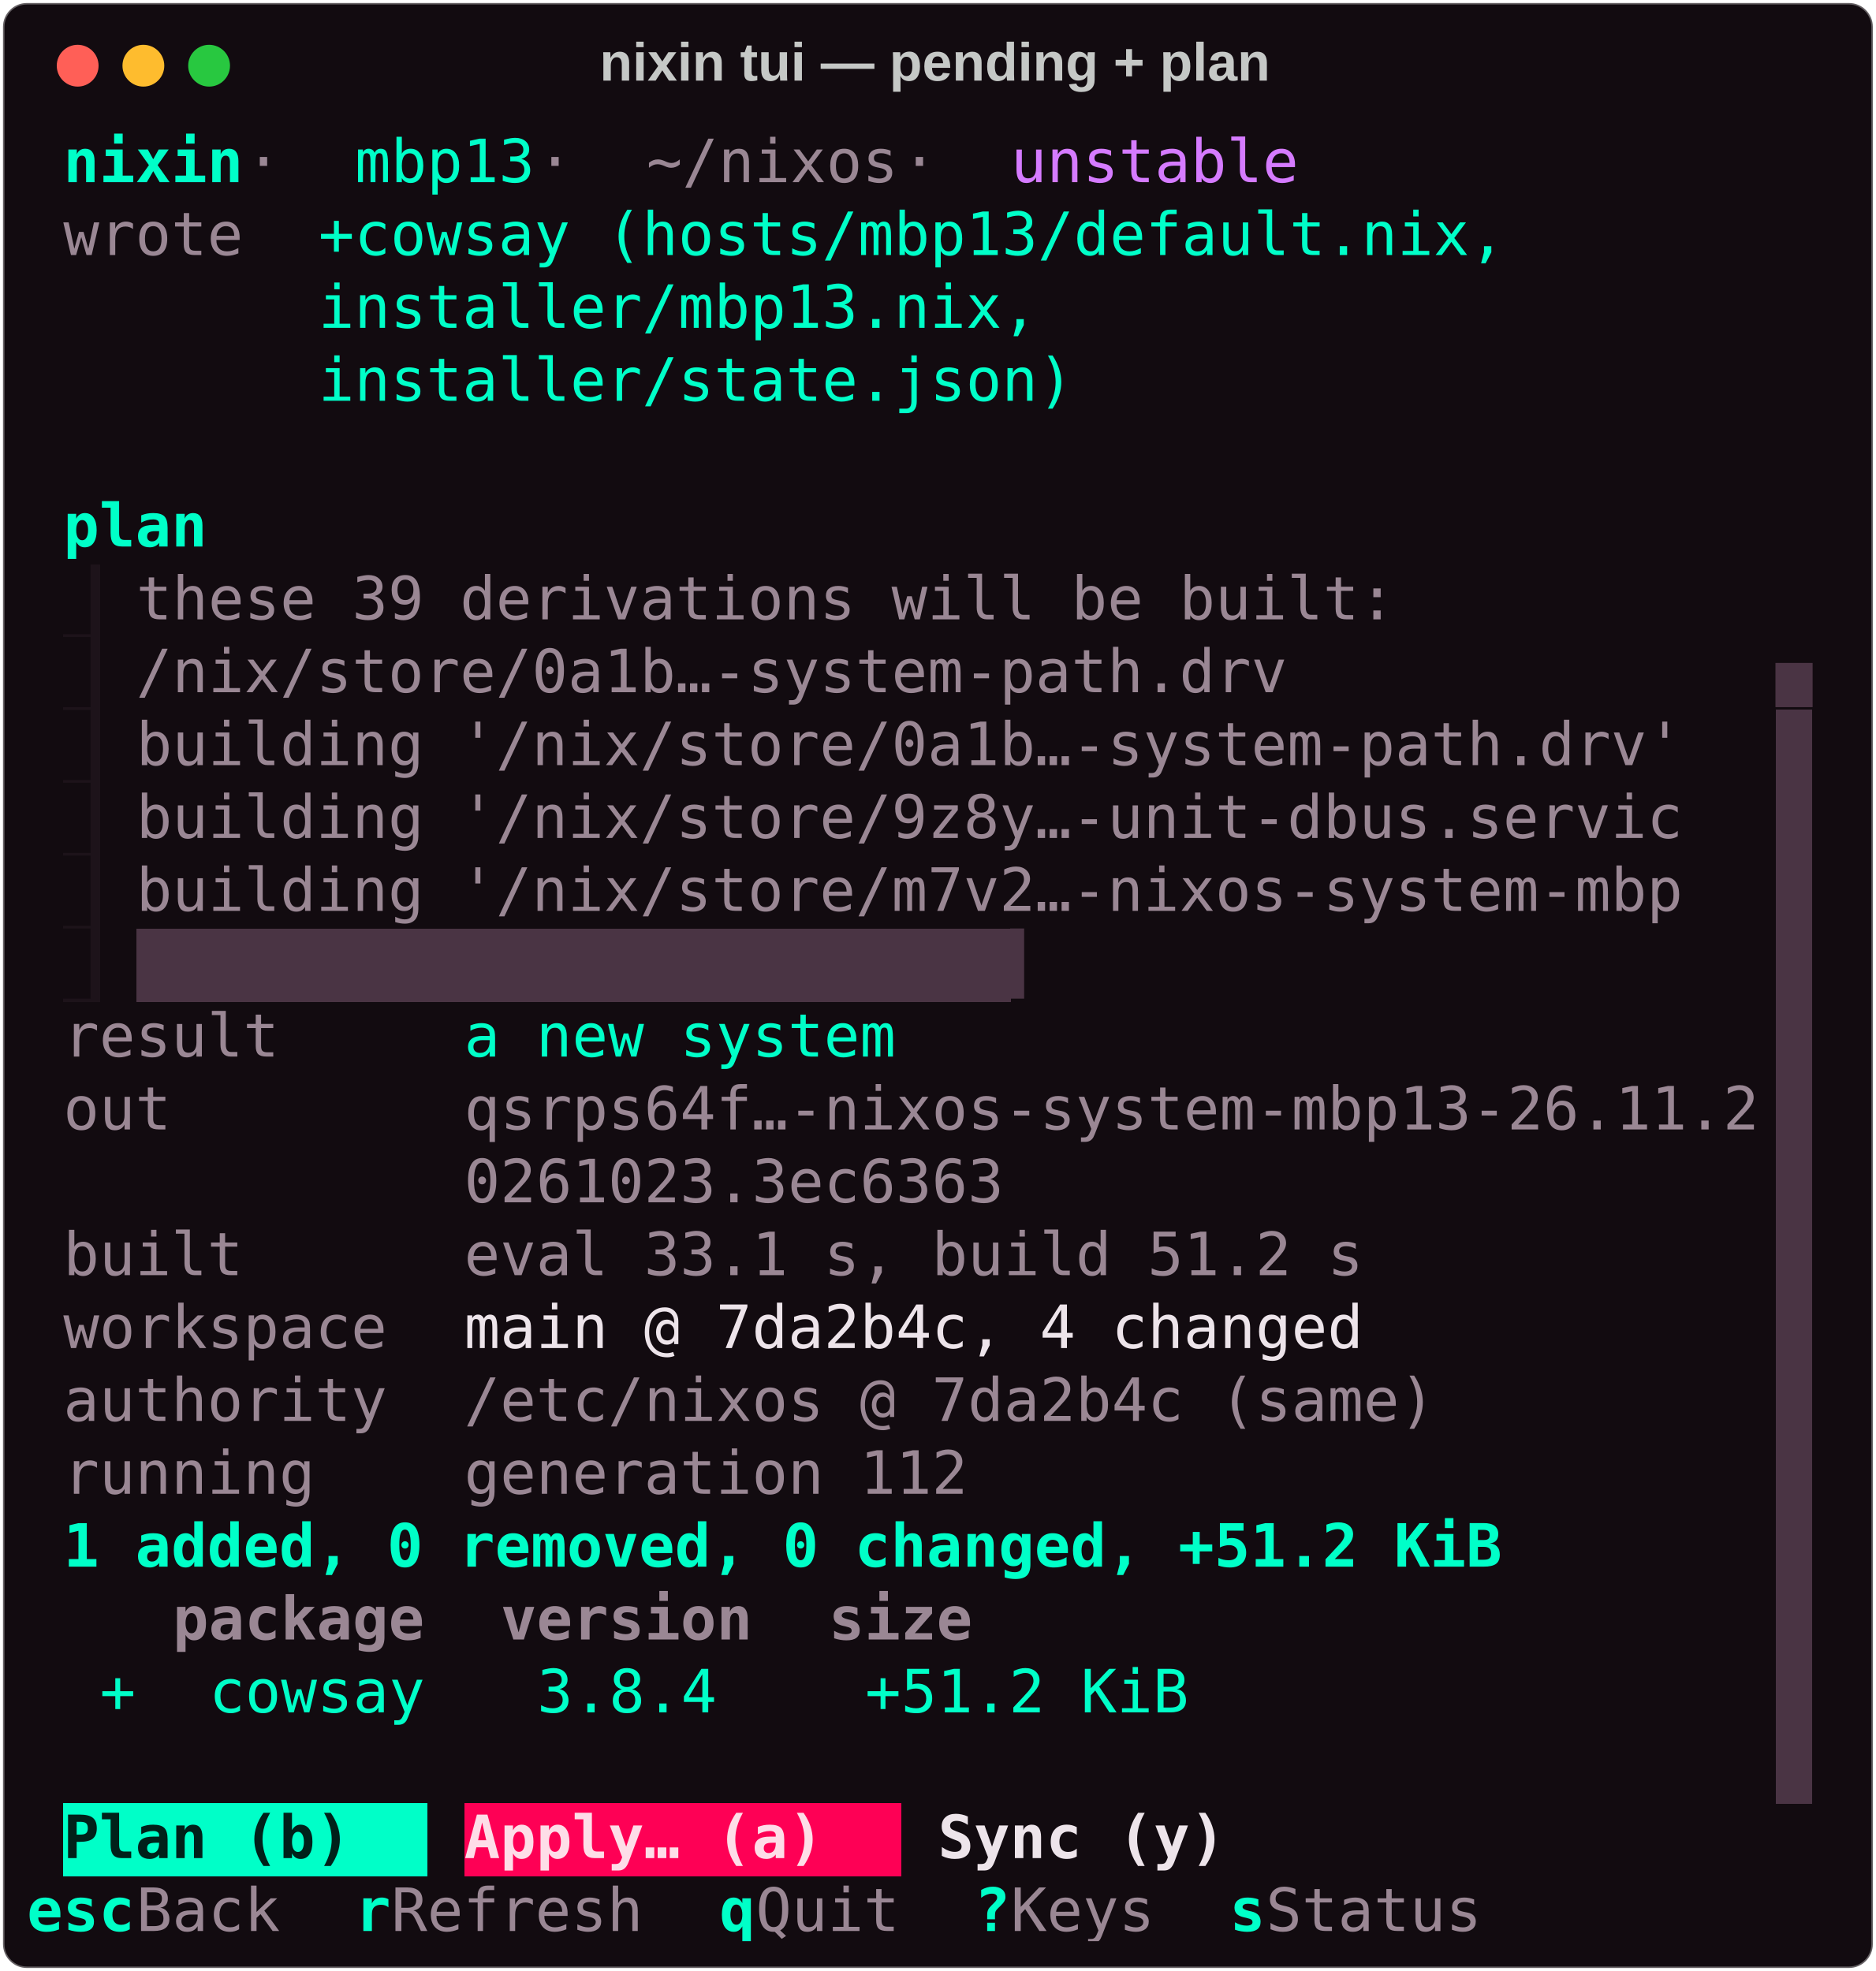
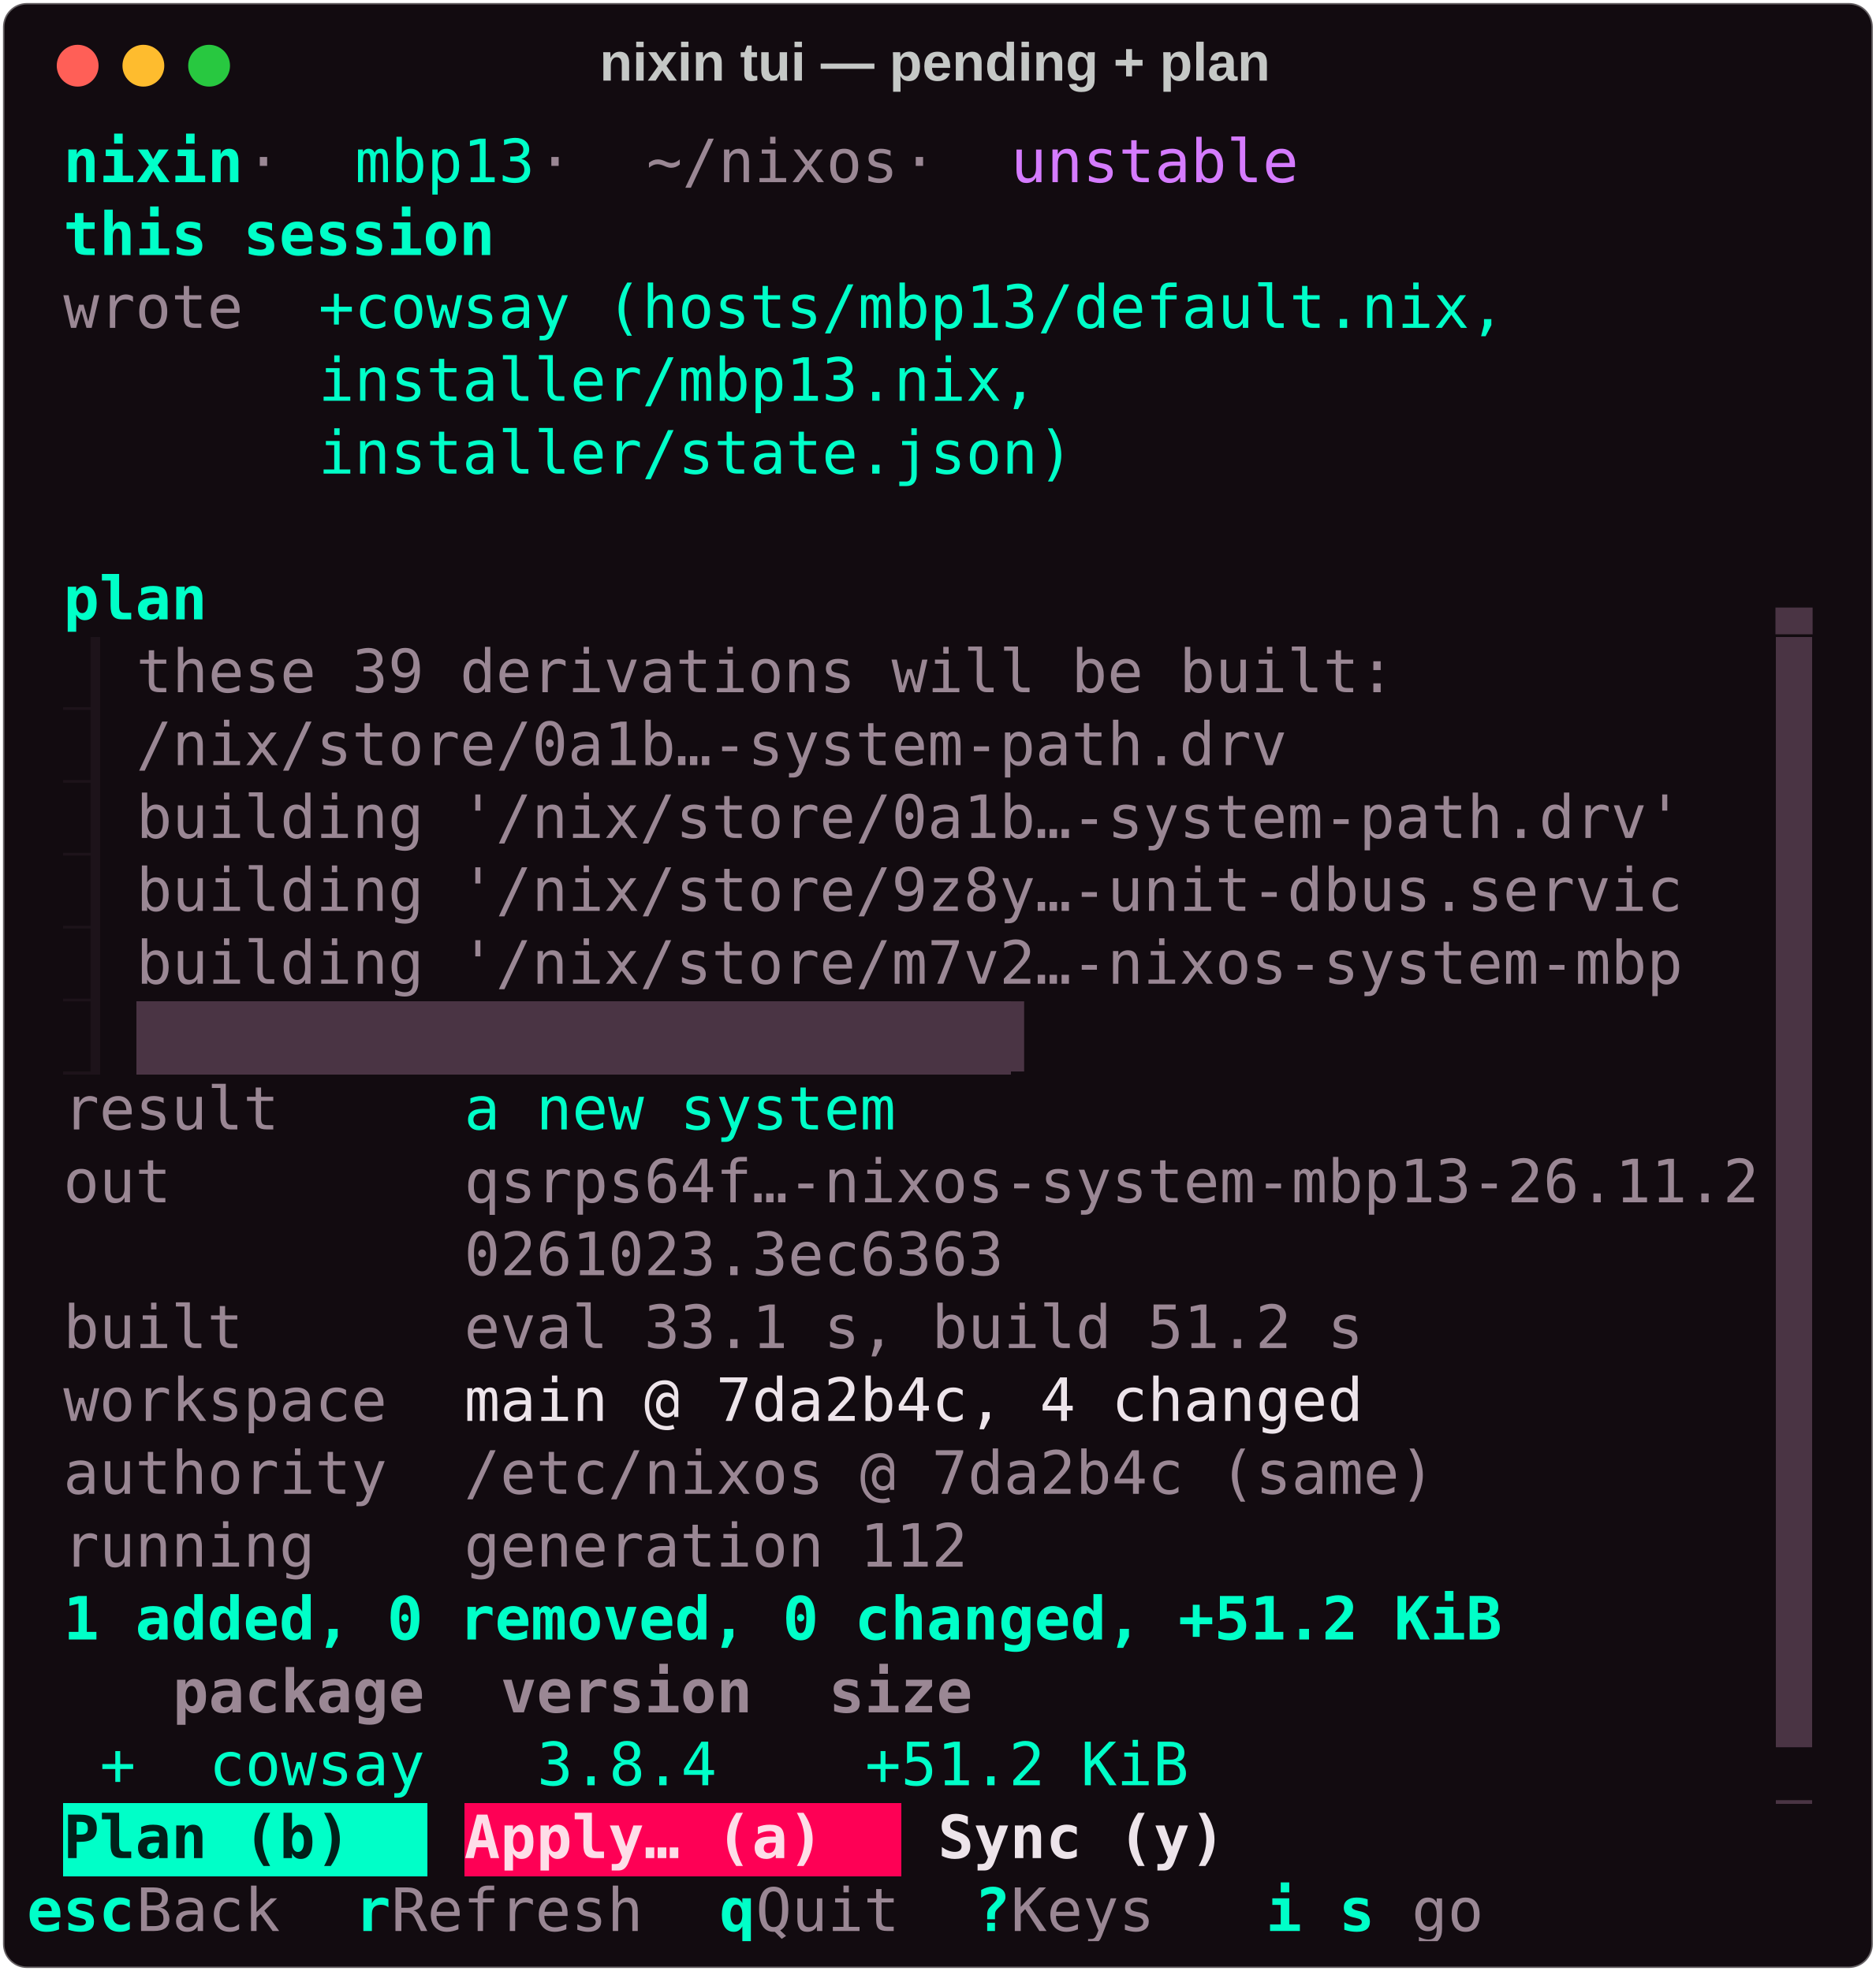
<svg xmlns="http://www.w3.org/2000/svg" class="rich-terminal" viewBox="0 0 628 660.0">
  <style>

    @font-face {
        font-family: "Fira Code";
        src: local("FiraCode-Regular"),
                url("https://cdnjs.cloudflare.com/ajax/libs/firacode/6.2.0/woff2/FiraCode-Regular.woff2") format("woff2"),
                url("https://cdnjs.cloudflare.com/ajax/libs/firacode/6.2.0/woff/FiraCode-Regular.woff") format("woff");
        font-style: normal;
        font-weight: 400;
    }
    @font-face {
        font-family: "Fira Code";
        src: local("FiraCode-Bold"),
                url("https://cdnjs.cloudflare.com/ajax/libs/firacode/6.2.0/woff2/FiraCode-Bold.woff2") format("woff2"),
                url("https://cdnjs.cloudflare.com/ajax/libs/firacode/6.2.0/woff/FiraCode-Bold.woff") format("woff");
        font-style: bold;
        font-weight: 700;
    }

-     .terminal-3875089886-matrix {
+     .terminal-3517051385-matrix {
        font-family: Fira Code, monospace;
        font-size: 20px;
        line-height: 24.4px;
        font-variant-east-asian: full-width;
    }

-     .terminal-3875089886-title {
+     .terminal-3517051385-title {
        font-size: 18px;
        font-weight: bold;
        font-family: arial;
    }

-     .terminal-3875089886-r1 { fill: #c5c8c6 }
- .terminal-3875089886-r2 { fill: #00ffc8;font-weight: bold }
- .terminal-3875089886-r3 { fill: #9a8794 }
- .terminal-3875089886-r4 { fill: #00ffc8 }
- .terminal-3875089886-r5 { fill: #d57bff }
- .terminal-3875089886-r6 { fill: #ede4ea }
- .terminal-3875089886-r7 { fill: #120b10 }
- .terminal-3875089886-r8 { fill: #4a3444 }
- .terminal-3875089886-r9 { fill: #9a8794;font-weight: bold }
- .terminal-3875089886-r10 { fill: #00211a;font-weight: bold }
- .terminal-3875089886-r11 { fill: #fedde8;font-weight: bold }
- .terminal-3875089886-r12 { fill: #ede4ea;font-weight: bold }
+     .terminal-3517051385-r1 { fill: #c5c8c6 }
+ .terminal-3517051385-r2 { fill: #00ffc8;font-weight: bold }
+ .terminal-3517051385-r3 { fill: #9a8794 }
+ .terminal-3517051385-r4 { fill: #00ffc8 }
+ .terminal-3517051385-r5 { fill: #d57bff }
+ .terminal-3517051385-r6 { fill: #ede4ea }
+ .terminal-3517051385-r7 { fill: #4a3444 }
+ .terminal-3517051385-r8 { fill: #120b10 }
+ .terminal-3517051385-r9 { fill: #9a8794;font-weight: bold }
+ .terminal-3517051385-r10 { fill: #00211a;font-weight: bold }
+ .terminal-3517051385-r11 { fill: #fedde8;font-weight: bold }
+ .terminal-3517051385-r12 { fill: #ede4ea;font-weight: bold }
    </style>
  <defs>
-     <clipPath id="terminal-3875089886-clip-terminal">
+     <clipPath id="terminal-3517051385-clip-terminal">
      <rect x="0" y="0" width="609.0" height="609.0" />
    </clipPath>
-     <clipPath id="terminal-3875089886-line-0">
+     <clipPath id="terminal-3517051385-line-0">
      <rect x="0" y="1.5" width="610" height="24.65" />
    </clipPath>
-     <clipPath id="terminal-3875089886-line-1">
+     <clipPath id="terminal-3517051385-line-1">
      <rect x="0" y="25.9" width="610" height="24.65" />
    </clipPath>
-     <clipPath id="terminal-3875089886-line-2">
+     <clipPath id="terminal-3517051385-line-2">
      <rect x="0" y="50.3" width="610" height="24.65" />
    </clipPath>
-     <clipPath id="terminal-3875089886-line-3">
+     <clipPath id="terminal-3517051385-line-3">
      <rect x="0" y="74.7" width="610" height="24.65" />
    </clipPath>
-     <clipPath id="terminal-3875089886-line-4">
+     <clipPath id="terminal-3517051385-line-4">
      <rect x="0" y="99.1" width="610" height="24.65" />
    </clipPath>
-     <clipPath id="terminal-3875089886-line-5">
+     <clipPath id="terminal-3517051385-line-5">
      <rect x="0" y="123.5" width="610" height="24.65" />
    </clipPath>
-     <clipPath id="terminal-3875089886-line-6">
+     <clipPath id="terminal-3517051385-line-6">
      <rect x="0" y="147.9" width="610" height="24.65" />
    </clipPath>
-     <clipPath id="terminal-3875089886-line-7">
+     <clipPath id="terminal-3517051385-line-7">
      <rect x="0" y="172.3" width="610" height="24.65" />
    </clipPath>
-     <clipPath id="terminal-3875089886-line-8">
+     <clipPath id="terminal-3517051385-line-8">
      <rect x="0" y="196.7" width="610" height="24.65" />
    </clipPath>
-     <clipPath id="terminal-3875089886-line-9">
+     <clipPath id="terminal-3517051385-line-9">
      <rect x="0" y="221.1" width="610" height="24.65" />
    </clipPath>
-     <clipPath id="terminal-3875089886-line-10">
+     <clipPath id="terminal-3517051385-line-10">
      <rect x="0" y="245.5" width="610" height="24.65" />
    </clipPath>
-     <clipPath id="terminal-3875089886-line-11">
+     <clipPath id="terminal-3517051385-line-11">
      <rect x="0" y="269.9" width="610" height="24.65" />
    </clipPath>
-     <clipPath id="terminal-3875089886-line-12">
+     <clipPath id="terminal-3517051385-line-12">
      <rect x="0" y="294.3" width="610" height="24.65" />
    </clipPath>
-     <clipPath id="terminal-3875089886-line-13">
+     <clipPath id="terminal-3517051385-line-13">
      <rect x="0" y="318.7" width="610" height="24.65" />
    </clipPath>
-     <clipPath id="terminal-3875089886-line-14">
+     <clipPath id="terminal-3517051385-line-14">
      <rect x="0" y="343.1" width="610" height="24.65" />
    </clipPath>
-     <clipPath id="terminal-3875089886-line-15">
+     <clipPath id="terminal-3517051385-line-15">
      <rect x="0" y="367.5" width="610" height="24.65" />
    </clipPath>
-     <clipPath id="terminal-3875089886-line-16">
+     <clipPath id="terminal-3517051385-line-16">
      <rect x="0" y="391.9" width="610" height="24.65" />
    </clipPath>
-     <clipPath id="terminal-3875089886-line-17">
+     <clipPath id="terminal-3517051385-line-17">
      <rect x="0" y="416.3" width="610" height="24.65" />
    </clipPath>
-     <clipPath id="terminal-3875089886-line-18">
+     <clipPath id="terminal-3517051385-line-18">
      <rect x="0" y="440.7" width="610" height="24.65" />
    </clipPath>
-     <clipPath id="terminal-3875089886-line-19">
+     <clipPath id="terminal-3517051385-line-19">
      <rect x="0" y="465.1" width="610" height="24.65" />
    </clipPath>
-     <clipPath id="terminal-3875089886-line-20">
+     <clipPath id="terminal-3517051385-line-20">
      <rect x="0" y="489.5" width="610" height="24.65" />
    </clipPath>
-     <clipPath id="terminal-3875089886-line-21">
+     <clipPath id="terminal-3517051385-line-21">
      <rect x="0" y="513.9" width="610" height="24.65" />
    </clipPath>
-     <clipPath id="terminal-3875089886-line-22">
+     <clipPath id="terminal-3517051385-line-22">
      <rect x="0" y="538.3" width="610" height="24.65" />
    </clipPath>
-     <clipPath id="terminal-3875089886-line-23">
+     <clipPath id="terminal-3517051385-line-23">
      <rect x="0" y="562.7" width="610" height="24.65" />
    </clipPath>
  </defs>
  <rect fill="#120b10" stroke="rgba(255,255,255,0.35)" stroke-width="1" x="1" y="1" width="626" height="658" rx="8" />
-   <text class="terminal-3875089886-title" fill="#c5c8c6" text-anchor="middle" x="313" y="27">nixin tui — pending + plan</text>
+   <text class="terminal-3517051385-title" fill="#c5c8c6" text-anchor="middle" x="313" y="27">nixin tui — pending + plan</text>
  <g transform="translate(26,22)">
    <circle cx="0" cy="0" r="7" fill="#ff5f57" />
    <circle cx="22" cy="0" r="7" fill="#febc2e" />
    <circle cx="44" cy="0" r="7" fill="#28c840" />
  </g>
-   <g transform="translate(9, 41)" clip-path="url(#terminal-3875089886-clip-terminal)">
-     <rect fill="#1d131a" x="12.2" y="147.9" width="12.2" height="24.65" shape-rendering="crispEdges" />
+   <g transform="translate(9, 41)" clip-path="url(#terminal-3517051385-clip-terminal)">
    <rect fill="#1d131a" x="12.2" y="172.3" width="12.2" height="24.65" shape-rendering="crispEdges" />
+     <rect fill="#4a3444" x="585.6" y="172.3" width="12.2" height="24.65" shape-rendering="crispEdges" />
    <rect fill="#1d131a" x="12.2" y="196.7" width="12.2" height="24.65" shape-rendering="crispEdges" />
    <rect fill="#4a3444" x="585.6" y="196.7" width="12.2" height="24.65" shape-rendering="crispEdges" />
    <rect fill="#1d131a" x="12.2" y="221.1" width="12.2" height="24.65" shape-rendering="crispEdges" />
    <rect fill="#4a3444" x="585.6" y="221.1" width="12.2" height="24.65" shape-rendering="crispEdges" />
    <rect fill="#1d131a" x="12.2" y="245.5" width="12.2" height="24.65" shape-rendering="crispEdges" />
    <rect fill="#4a3444" x="585.6" y="245.5" width="12.2" height="24.65" shape-rendering="crispEdges" />
    <rect fill="#1d131a" x="12.2" y="269.9" width="12.2" height="24.65" shape-rendering="crispEdges" />
-     <rect fill="#4a3444" x="36.6" y="269.9" width="12.2" height="24.65" shape-rendering="crispEdges" />
-     <rect fill="#4a3444" x="48.8" y="269.9" width="12.2" height="24.65" shape-rendering="crispEdges" />
-     <rect fill="#4a3444" x="61" y="269.9" width="12.2" height="24.65" shape-rendering="crispEdges" />
-     <rect fill="#4a3444" x="73.2" y="269.9" width="12.2" height="24.65" shape-rendering="crispEdges" />
-     <rect fill="#4a3444" x="85.4" y="269.9" width="12.2" height="24.65" shape-rendering="crispEdges" />
-     <rect fill="#4a3444" x="97.6" y="269.9" width="12.2" height="24.65" shape-rendering="crispEdges" />
-     <rect fill="#4a3444" x="109.8" y="269.9" width="12.2" height="24.65" shape-rendering="crispEdges" />
-     <rect fill="#4a3444" x="122" y="269.9" width="12.2" height="24.65" shape-rendering="crispEdges" />
-     <rect fill="#4a3444" x="134.2" y="269.9" width="12.2" height="24.65" shape-rendering="crispEdges" />
-     <rect fill="#4a3444" x="146.4" y="269.9" width="12.2" height="24.65" shape-rendering="crispEdges" />
-     <rect fill="#4a3444" x="158.6" y="269.9" width="12.2" height="24.65" shape-rendering="crispEdges" />
-     <rect fill="#4a3444" x="170.8" y="269.9" width="12.2" height="24.65" shape-rendering="crispEdges" />
-     <rect fill="#4a3444" x="183" y="269.9" width="12.2" height="24.65" shape-rendering="crispEdges" />
-     <rect fill="#4a3444" x="195.2" y="269.9" width="12.2" height="24.65" shape-rendering="crispEdges" />
-     <rect fill="#4a3444" x="207.4" y="269.9" width="12.2" height="24.65" shape-rendering="crispEdges" />
-     <rect fill="#4a3444" x="219.6" y="269.9" width="12.2" height="24.65" shape-rendering="crispEdges" />
-     <rect fill="#4a3444" x="231.8" y="269.9" width="12.2" height="24.65" shape-rendering="crispEdges" />
-     <rect fill="#4a3444" x="244" y="269.9" width="12.2" height="24.65" shape-rendering="crispEdges" />
-     <rect fill="#4a3444" x="256.2" y="269.9" width="12.2" height="24.65" shape-rendering="crispEdges" />
-     <rect fill="#4a3444" x="268.4" y="269.9" width="12.2" height="24.65" shape-rendering="crispEdges" />
-     <rect fill="#4a3444" x="280.6" y="269.9" width="12.2" height="24.65" shape-rendering="crispEdges" />
-     <rect fill="#4a3444" x="292.8" y="269.9" width="12.2" height="24.65" shape-rendering="crispEdges" />
-     <rect fill="#4a3444" x="305" y="269.9" width="12.2" height="24.65" shape-rendering="crispEdges" />
-     <rect fill="#4a3444" x="317.2" y="269.9" width="12.2" height="24.65" shape-rendering="crispEdges" />
    <rect fill="#4a3444" x="585.6" y="269.9" width="12.2" height="24.65" shape-rendering="crispEdges" />
+     <rect fill="#1d131a" x="12.2" y="294.3" width="12.2" height="24.65" shape-rendering="crispEdges" />
+     <rect fill="#4a3444" x="36.6" y="294.3" width="12.2" height="24.65" shape-rendering="crispEdges" />
+     <rect fill="#4a3444" x="48.8" y="294.3" width="12.2" height="24.65" shape-rendering="crispEdges" />
+     <rect fill="#4a3444" x="61" y="294.3" width="12.2" height="24.65" shape-rendering="crispEdges" />
+     <rect fill="#4a3444" x="73.2" y="294.3" width="12.2" height="24.65" shape-rendering="crispEdges" />
+     <rect fill="#4a3444" x="85.4" y="294.3" width="12.2" height="24.65" shape-rendering="crispEdges" />
+     <rect fill="#4a3444" x="97.6" y="294.3" width="12.2" height="24.65" shape-rendering="crispEdges" />
+     <rect fill="#4a3444" x="109.8" y="294.3" width="12.2" height="24.65" shape-rendering="crispEdges" />
+     <rect fill="#4a3444" x="122" y="294.3" width="12.2" height="24.65" shape-rendering="crispEdges" />
+     <rect fill="#4a3444" x="134.2" y="294.3" width="12.2" height="24.65" shape-rendering="crispEdges" />
+     <rect fill="#4a3444" x="146.4" y="294.3" width="12.2" height="24.65" shape-rendering="crispEdges" />
+     <rect fill="#4a3444" x="158.6" y="294.3" width="12.2" height="24.65" shape-rendering="crispEdges" />
+     <rect fill="#4a3444" x="170.8" y="294.3" width="12.2" height="24.65" shape-rendering="crispEdges" />
+     <rect fill="#4a3444" x="183" y="294.3" width="12.2" height="24.65" shape-rendering="crispEdges" />
+     <rect fill="#4a3444" x="195.2" y="294.3" width="12.2" height="24.65" shape-rendering="crispEdges" />
+     <rect fill="#4a3444" x="207.4" y="294.3" width="12.2" height="24.65" shape-rendering="crispEdges" />
+     <rect fill="#4a3444" x="219.6" y="294.3" width="12.2" height="24.65" shape-rendering="crispEdges" />
+     <rect fill="#4a3444" x="231.8" y="294.3" width="12.2" height="24.65" shape-rendering="crispEdges" />
+     <rect fill="#4a3444" x="244" y="294.3" width="12.2" height="24.65" shape-rendering="crispEdges" />
+     <rect fill="#4a3444" x="256.2" y="294.3" width="12.2" height="24.65" shape-rendering="crispEdges" />
+     <rect fill="#4a3444" x="268.4" y="294.3" width="12.2" height="24.65" shape-rendering="crispEdges" />
+     <rect fill="#4a3444" x="280.6" y="294.3" width="12.2" height="24.65" shape-rendering="crispEdges" />
+     <rect fill="#4a3444" x="292.8" y="294.3" width="12.2" height="24.65" shape-rendering="crispEdges" />
+     <rect fill="#4a3444" x="305" y="294.3" width="12.2" height="24.65" shape-rendering="crispEdges" />
+     <rect fill="#4a3444" x="317.2" y="294.3" width="12.2" height="24.65" shape-rendering="crispEdges" />
    <rect fill="#4a3444" x="585.6" y="294.3" width="12.2" height="24.65" shape-rendering="crispEdges" />
    <rect fill="#4a3444" x="585.6" y="318.7" width="12.2" height="24.65" shape-rendering="crispEdges" />
    <rect fill="#4a3444" x="585.6" y="343.1" width="12.2" height="24.65" shape-rendering="crispEdges" />
    <rect fill="#4a3444" x="585.6" y="367.5" width="12.2" height="24.65" shape-rendering="crispEdges" />
    <rect fill="#4a3444" x="585.6" y="391.9" width="12.2" height="24.65" shape-rendering="crispEdges" />
    <rect fill="#4a3444" x="585.6" y="416.3" width="12.2" height="24.65" shape-rendering="crispEdges" />
    <rect fill="#4a3444" x="585.6" y="440.7" width="12.2" height="24.65" shape-rendering="crispEdges" />
    <rect fill="#4a3444" x="585.6" y="465.1" width="12.2" height="24.65" shape-rendering="crispEdges" />
    <rect fill="#4a3444" x="585.6" y="489.5" width="12.2" height="24.65" shape-rendering="crispEdges" />
    <rect fill="#4a3444" x="585.6" y="513.9" width="12.2" height="24.65" shape-rendering="crispEdges" />
    <rect fill="#4a3444" x="585.6" y="538.3" width="12.2" height="24.65" shape-rendering="crispEdges" />
    <rect fill="#00ffc8" x="12.2" y="562.7" width="122" height="24.65" shape-rendering="crispEdges" />
    <rect fill="#fe0055" x="146.4" y="562.7" width="146.4" height="24.65" shape-rendering="crispEdges" />
-     <g class="terminal-3875089886-matrix">
-       <text class="terminal-3875089886-r2" x="12.2" y="20" textLength="61" clip-path="url(#terminal-3875089886-line-0)">nixin</text>
-       <text class="terminal-3875089886-r3" x="73.2" y="20" textLength="36.6" clip-path="url(#terminal-3875089886-line-0)"> · </text>
-       <text class="terminal-3875089886-r4" x="109.8" y="20" textLength="61" clip-path="url(#terminal-3875089886-line-0)">mbp13</text>
-       <text class="terminal-3875089886-r3" x="170.8" y="20" textLength="36.6" clip-path="url(#terminal-3875089886-line-0)"> · </text>
-       <text class="terminal-3875089886-r3" x="207.4" y="20" textLength="85.4" clip-path="url(#terminal-3875089886-line-0)">~/nixos</text>
-       <text class="terminal-3875089886-r3" x="292.8" y="20" textLength="36.6" clip-path="url(#terminal-3875089886-line-0)"> · </text>
-       <text class="terminal-3875089886-r5" x="329.4" y="20" textLength="97.6" clip-path="url(#terminal-3875089886-line-0)">unstable</text>
-       <text class="terminal-3875089886-r1" x="610" y="20" textLength="12.2" clip-path="url(#terminal-3875089886-line-0)">
- </text>
-       <text class="terminal-3875089886-r3" x="12.2" y="44.4" textLength="61" clip-path="url(#terminal-3875089886-line-1)">wrote</text>
-       <text class="terminal-3875089886-r4" x="97.6" y="44.4" textLength="488" clip-path="url(#terminal-3875089886-line-1)">+cowsay (hosts/mbp13/default.nix,       </text>
-       <text class="terminal-3875089886-r1" x="610" y="44.4" textLength="12.2" clip-path="url(#terminal-3875089886-line-1)">
- </text>
-       <text class="terminal-3875089886-r4" x="97.6" y="68.8" textLength="488" clip-path="url(#terminal-3875089886-line-2)">installer/mbp13.nix,                    </text>
-       <text class="terminal-3875089886-r1" x="610" y="68.8" textLength="12.2" clip-path="url(#terminal-3875089886-line-2)">
- </text>
-       <text class="terminal-3875089886-r4" x="97.6" y="93.2" textLength="488" clip-path="url(#terminal-3875089886-line-3)">installer/state.json)                   </text>
-       <text class="terminal-3875089886-r1" x="610" y="93.2" textLength="12.2" clip-path="url(#terminal-3875089886-line-3)">
- </text>
-       <text class="terminal-3875089886-r1" x="610" y="117.6" textLength="12.2" clip-path="url(#terminal-3875089886-line-4)">
- </text>
-       <text class="terminal-3875089886-r2" x="12.2" y="142" textLength="48.8" clip-path="url(#terminal-3875089886-line-5)">plan</text>
-       <text class="terminal-3875089886-r1" x="610" y="142" textLength="12.2" clip-path="url(#terminal-3875089886-line-5)">
- </text>
-       <text class="terminal-3875089886-r7" x="12.2" y="166.4" textLength="12.2" clip-path="url(#terminal-3875089886-line-6)">▊</text>
-       <text class="terminal-3875089886-r3" x="36.6" y="166.4" textLength="427" clip-path="url(#terminal-3875089886-line-6)">these 39 derivations will be built:</text>
-       <text class="terminal-3875089886-r1" x="610" y="166.4" textLength="12.2" clip-path="url(#terminal-3875089886-line-6)">
- </text>
-       <text class="terminal-3875089886-r7" x="12.2" y="190.8" textLength="12.2" clip-path="url(#terminal-3875089886-line-7)">▊</text>
-       <text class="terminal-3875089886-r3" x="36.6" y="190.8" textLength="414.8" clip-path="url(#terminal-3875089886-line-7)">  /nix/store/0a1b…-system-path.drv</text>
-       <text class="terminal-3875089886-r8" x="585.6" y="190.8" textLength="12.2" clip-path="url(#terminal-3875089886-line-7)">▅</text>
-       <text class="terminal-3875089886-r1" x="610" y="190.8" textLength="12.2" clip-path="url(#terminal-3875089886-line-7)">
- </text>
-       <text class="terminal-3875089886-r7" x="12.2" y="215.2" textLength="12.2" clip-path="url(#terminal-3875089886-line-8)">▊</text>
-       <text class="terminal-3875089886-r3" x="36.6" y="215.2" textLength="524.6" clip-path="url(#terminal-3875089886-line-8)">building '/nix/store/0a1b…-system-path.drv'</text>
-       <text class="terminal-3875089886-r1" x="610" y="215.2" textLength="12.2" clip-path="url(#terminal-3875089886-line-8)">
- </text>
-       <text class="terminal-3875089886-r7" x="12.2" y="239.6" textLength="12.2" clip-path="url(#terminal-3875089886-line-9)">▊</text>
-       <text class="terminal-3875089886-r3" x="36.6" y="239.6" textLength="524.6" clip-path="url(#terminal-3875089886-line-9)">building '/nix/store/9z8y…-unit-dbus.servic</text>
-       <text class="terminal-3875089886-r1" x="610" y="239.6" textLength="12.2" clip-path="url(#terminal-3875089886-line-9)">
- </text>
-       <text class="terminal-3875089886-r7" x="12.2" y="264" textLength="12.2" clip-path="url(#terminal-3875089886-line-10)">▊</text>
-       <text class="terminal-3875089886-r3" x="36.6" y="264" textLength="524.6" clip-path="url(#terminal-3875089886-line-10)">building '/nix/store/m7v2…-nixos-system-mbp</text>
-       <text class="terminal-3875089886-r1" x="610" y="264" textLength="12.2" clip-path="url(#terminal-3875089886-line-10)">
- </text>
-       <text class="terminal-3875089886-r7" x="12.2" y="288.4" textLength="12.2" clip-path="url(#terminal-3875089886-line-11)">▊</text>
-       <text class="terminal-3875089886-r8" x="329.4" y="288.4" textLength="12.2" clip-path="url(#terminal-3875089886-line-11)">▍</text>
-       <text class="terminal-3875089886-r1" x="610" y="288.4" textLength="12.2" clip-path="url(#terminal-3875089886-line-11)">
- </text>
-       <text class="terminal-3875089886-r3" x="12.2" y="312.8" textLength="109.8" clip-path="url(#terminal-3875089886-line-12)">result   </text>
-       <text class="terminal-3875089886-r4" x="146.4" y="312.8" textLength="439.2" clip-path="url(#terminal-3875089886-line-12)">a new system                        </text>
-       <text class="terminal-3875089886-r1" x="610" y="312.8" textLength="12.2" clip-path="url(#terminal-3875089886-line-12)">
- </text>
-       <text class="terminal-3875089886-r3" x="12.2" y="337.2" textLength="109.8" clip-path="url(#terminal-3875089886-line-13)">out      </text>
-       <text class="terminal-3875089886-r3" x="146.4" y="337.2" textLength="439.2" clip-path="url(#terminal-3875089886-line-13)">qsrps64f…-nixos-system-mbp13-26.11.2</text>
-       <text class="terminal-3875089886-r1" x="610" y="337.2" textLength="12.2" clip-path="url(#terminal-3875089886-line-13)">
- </text>
-       <text class="terminal-3875089886-r3" x="146.4" y="361.6" textLength="439.2" clip-path="url(#terminal-3875089886-line-14)">0261023.3ec6363                     </text>
-       <text class="terminal-3875089886-r1" x="610" y="361.6" textLength="12.2" clip-path="url(#terminal-3875089886-line-14)">
- </text>
-       <text class="terminal-3875089886-r3" x="12.2" y="386" textLength="109.8" clip-path="url(#terminal-3875089886-line-15)">built    </text>
-       <text class="terminal-3875089886-r3" x="146.4" y="386" textLength="439.2" clip-path="url(#terminal-3875089886-line-15)">eval 33.1 s, build 51.2 s           </text>
-       <text class="terminal-3875089886-r1" x="610" y="386" textLength="12.2" clip-path="url(#terminal-3875089886-line-15)">
- </text>
-       <text class="terminal-3875089886-r3" x="12.2" y="410.4" textLength="109.8" clip-path="url(#terminal-3875089886-line-16)">workspace</text>
-       <text class="terminal-3875089886-r6" x="146.4" y="410.4" textLength="439.2" clip-path="url(#terminal-3875089886-line-16)">main @ 7da2b4c, 4 changed           </text>
-       <text class="terminal-3875089886-r1" x="610" y="410.4" textLength="12.2" clip-path="url(#terminal-3875089886-line-16)">
- </text>
-       <text class="terminal-3875089886-r3" x="12.2" y="434.8" textLength="109.8" clip-path="url(#terminal-3875089886-line-17)">authority</text>
-       <text class="terminal-3875089886-r3" x="146.4" y="434.8" textLength="439.2" clip-path="url(#terminal-3875089886-line-17)">/etc/nixos @ 7da2b4c (same)         </text>
-       <text class="terminal-3875089886-r1" x="610" y="434.8" textLength="12.2" clip-path="url(#terminal-3875089886-line-17)">
- </text>
-       <text class="terminal-3875089886-r3" x="12.2" y="459.2" textLength="109.8" clip-path="url(#terminal-3875089886-line-18)">running  </text>
-       <text class="terminal-3875089886-r3" x="146.4" y="459.2" textLength="439.2" clip-path="url(#terminal-3875089886-line-18)">generation 112                      </text>
-       <text class="terminal-3875089886-r1" x="610" y="459.2" textLength="12.2" clip-path="url(#terminal-3875089886-line-18)">
- </text>
-       <text class="terminal-3875089886-r2" x="12.2" y="483.6" textLength="488" clip-path="url(#terminal-3875089886-line-19)">1 added, 0 removed, 0 changed, +51.2 KiB</text>
-       <text class="terminal-3875089886-r1" x="610" y="483.6" textLength="12.2" clip-path="url(#terminal-3875089886-line-19)">
- </text>
-       <text class="terminal-3875089886-r9" x="48.8" y="508" textLength="109.8" clip-path="url(#terminal-3875089886-line-20)"> package </text>
-       <text class="terminal-3875089886-r9" x="158.6" y="508" textLength="109.8" clip-path="url(#terminal-3875089886-line-20)"> version </text>
-       <text class="terminal-3875089886-r9" x="268.4" y="508" textLength="134.2" clip-path="url(#terminal-3875089886-line-20)"> size      </text>
-       <text class="terminal-3875089886-r1" x="610" y="508" textLength="12.2" clip-path="url(#terminal-3875089886-line-20)">
- </text>
-       <text class="terminal-3875089886-r4" x="24.4" y="532.4" textLength="12.2" clip-path="url(#terminal-3875089886-line-21)">+</text>
-       <text class="terminal-3875089886-r4" x="61" y="532.4" textLength="73.2" clip-path="url(#terminal-3875089886-line-21)">cowsay</text>
-       <text class="terminal-3875089886-r4" x="170.8" y="532.4" textLength="61" clip-path="url(#terminal-3875089886-line-21)">3.8.4</text>
-       <text class="terminal-3875089886-r4" x="280.6" y="532.4" textLength="109.8" clip-path="url(#terminal-3875089886-line-21)">+51.2 KiB</text>
-       <text class="terminal-3875089886-r1" x="610" y="532.4" textLength="12.2" clip-path="url(#terminal-3875089886-line-21)">
- </text>
-       <text class="terminal-3875089886-r1" x="610" y="556.8" textLength="12.2" clip-path="url(#terminal-3875089886-line-22)">
- </text>
-       <text class="terminal-3875089886-r10" x="12.2" y="581.2" textLength="122" clip-path="url(#terminal-3875089886-line-23)"> Plan (b) </text>
-       <text class="terminal-3875089886-r11" x="146.4" y="581.2" textLength="146.4" clip-path="url(#terminal-3875089886-line-23)"> Apply… (a) </text>
-       <text class="terminal-3875089886-r12" x="305" y="581.2" textLength="122" clip-path="url(#terminal-3875089886-line-23)"> Sync (y) </text>
-       <text class="terminal-3875089886-r1" x="610" y="581.2" textLength="12.2" clip-path="url(#terminal-3875089886-line-23)">
- </text>
-       <text class="terminal-3875089886-r2" x="0" y="605.6" textLength="36.6" clip-path="url(#terminal-3875089886-line-24)">esc</text>
-       <text class="terminal-3875089886-r3" x="36.6" y="605.6" textLength="61" clip-path="url(#terminal-3875089886-line-24)"> Back</text>
-       <text class="terminal-3875089886-r2" x="109.8" y="605.6" textLength="12.2" clip-path="url(#terminal-3875089886-line-24)">r</text>
-       <text class="terminal-3875089886-r3" x="122" y="605.6" textLength="97.6" clip-path="url(#terminal-3875089886-line-24)"> Refresh</text>
-       <text class="terminal-3875089886-r2" x="231.8" y="605.6" textLength="12.2" clip-path="url(#terminal-3875089886-line-24)">q</text>
-       <text class="terminal-3875089886-r3" x="244" y="605.6" textLength="61" clip-path="url(#terminal-3875089886-line-24)"> Quit</text>
-       <text class="terminal-3875089886-r2" x="317.2" y="605.6" textLength="12.2" clip-path="url(#terminal-3875089886-line-24)">?</text>
-       <text class="terminal-3875089886-r3" x="329.4" y="605.6" textLength="61" clip-path="url(#terminal-3875089886-line-24)"> Keys</text>
-       <text class="terminal-3875089886-r2" x="402.6" y="605.6" textLength="12.2" clip-path="url(#terminal-3875089886-line-24)">s</text>
-       <text class="terminal-3875089886-r3" x="414.8" y="605.6" textLength="85.4" clip-path="url(#terminal-3875089886-line-24)"> Status</text>
+     <g class="terminal-3517051385-matrix">
+       <text class="terminal-3517051385-r2" x="12.2" y="20" textLength="61" clip-path="url(#terminal-3517051385-line-0)">nixin</text>
+       <text class="terminal-3517051385-r3" x="73.2" y="20" textLength="36.6" clip-path="url(#terminal-3517051385-line-0)"> · </text>
+       <text class="terminal-3517051385-r4" x="109.8" y="20" textLength="61" clip-path="url(#terminal-3517051385-line-0)">mbp13</text>
+       <text class="terminal-3517051385-r3" x="170.8" y="20" textLength="36.6" clip-path="url(#terminal-3517051385-line-0)"> · </text>
+       <text class="terminal-3517051385-r3" x="207.4" y="20" textLength="85.4" clip-path="url(#terminal-3517051385-line-0)">~/nixos</text>
+       <text class="terminal-3517051385-r3" x="292.8" y="20" textLength="36.6" clip-path="url(#terminal-3517051385-line-0)"> · </text>
+       <text class="terminal-3517051385-r5" x="329.4" y="20" textLength="97.6" clip-path="url(#terminal-3517051385-line-0)">unstable</text>
+       <text class="terminal-3517051385-r1" x="610" y="20" textLength="12.2" clip-path="url(#terminal-3517051385-line-0)">
+ </text>
+       <text class="terminal-3517051385-r2" x="12.2" y="44.4" textLength="146.4" clip-path="url(#terminal-3517051385-line-1)">this session</text>
+       <text class="terminal-3517051385-r1" x="610" y="44.4" textLength="12.2" clip-path="url(#terminal-3517051385-line-1)">
+ </text>
+       <text class="terminal-3517051385-r3" x="12.2" y="68.8" textLength="61" clip-path="url(#terminal-3517051385-line-2)">wrote</text>
+       <text class="terminal-3517051385-r4" x="97.6" y="68.8" textLength="488" clip-path="url(#terminal-3517051385-line-2)">+cowsay (hosts/mbp13/default.nix,       </text>
+       <text class="terminal-3517051385-r1" x="610" y="68.8" textLength="12.2" clip-path="url(#terminal-3517051385-line-2)">
+ </text>
+       <text class="terminal-3517051385-r4" x="97.6" y="93.2" textLength="488" clip-path="url(#terminal-3517051385-line-3)">installer/mbp13.nix,                    </text>
+       <text class="terminal-3517051385-r1" x="610" y="93.2" textLength="12.2" clip-path="url(#terminal-3517051385-line-3)">
+ </text>
+       <text class="terminal-3517051385-r4" x="97.6" y="117.6" textLength="488" clip-path="url(#terminal-3517051385-line-4)">installer/state.json)                   </text>
+       <text class="terminal-3517051385-r1" x="610" y="117.6" textLength="12.2" clip-path="url(#terminal-3517051385-line-4)">
+ </text>
+       <text class="terminal-3517051385-r1" x="610" y="142" textLength="12.2" clip-path="url(#terminal-3517051385-line-5)">
+ </text>
+       <text class="terminal-3517051385-r2" x="12.2" y="166.4" textLength="48.8" clip-path="url(#terminal-3517051385-line-6)">plan</text>
+       <text class="terminal-3517051385-r7" x="585.6" y="166.4" textLength="12.2" clip-path="url(#terminal-3517051385-line-6)">▃</text>
+       <text class="terminal-3517051385-r1" x="610" y="166.4" textLength="12.2" clip-path="url(#terminal-3517051385-line-6)">
+ </text>
+       <text class="terminal-3517051385-r8" x="12.2" y="190.8" textLength="12.2" clip-path="url(#terminal-3517051385-line-7)">▊</text>
+       <text class="terminal-3517051385-r3" x="36.6" y="190.8" textLength="427" clip-path="url(#terminal-3517051385-line-7)">these 39 derivations will be built:</text>
+       <text class="terminal-3517051385-r1" x="610" y="190.8" textLength="12.2" clip-path="url(#terminal-3517051385-line-7)">
+ </text>
+       <text class="terminal-3517051385-r8" x="12.2" y="215.2" textLength="12.2" clip-path="url(#terminal-3517051385-line-8)">▊</text>
+       <text class="terminal-3517051385-r3" x="36.6" y="215.2" textLength="414.8" clip-path="url(#terminal-3517051385-line-8)">  /nix/store/0a1b…-system-path.drv</text>
+       <text class="terminal-3517051385-r1" x="610" y="215.2" textLength="12.2" clip-path="url(#terminal-3517051385-line-8)">
+ </text>
+       <text class="terminal-3517051385-r8" x="12.2" y="239.6" textLength="12.2" clip-path="url(#terminal-3517051385-line-9)">▊</text>
+       <text class="terminal-3517051385-r3" x="36.6" y="239.6" textLength="524.6" clip-path="url(#terminal-3517051385-line-9)">building '/nix/store/0a1b…-system-path.drv'</text>
+       <text class="terminal-3517051385-r1" x="610" y="239.6" textLength="12.2" clip-path="url(#terminal-3517051385-line-9)">
+ </text>
+       <text class="terminal-3517051385-r8" x="12.2" y="264" textLength="12.2" clip-path="url(#terminal-3517051385-line-10)">▊</text>
+       <text class="terminal-3517051385-r3" x="36.6" y="264" textLength="524.6" clip-path="url(#terminal-3517051385-line-10)">building '/nix/store/9z8y…-unit-dbus.servic</text>
+       <text class="terminal-3517051385-r1" x="610" y="264" textLength="12.2" clip-path="url(#terminal-3517051385-line-10)">
+ </text>
+       <text class="terminal-3517051385-r8" x="12.2" y="288.4" textLength="12.2" clip-path="url(#terminal-3517051385-line-11)">▊</text>
+       <text class="terminal-3517051385-r3" x="36.6" y="288.4" textLength="524.6" clip-path="url(#terminal-3517051385-line-11)">building '/nix/store/m7v2…-nixos-system-mbp</text>
+       <text class="terminal-3517051385-r1" x="610" y="288.4" textLength="12.2" clip-path="url(#terminal-3517051385-line-11)">
+ </text>
+       <text class="terminal-3517051385-r8" x="12.2" y="312.8" textLength="12.2" clip-path="url(#terminal-3517051385-line-12)">▊</text>
+       <text class="terminal-3517051385-r7" x="329.4" y="312.8" textLength="12.2" clip-path="url(#terminal-3517051385-line-12)">▍</text>
+       <text class="terminal-3517051385-r1" x="610" y="312.8" textLength="12.2" clip-path="url(#terminal-3517051385-line-12)">
+ </text>
+       <text class="terminal-3517051385-r3" x="12.2" y="337.2" textLength="109.8" clip-path="url(#terminal-3517051385-line-13)">result   </text>
+       <text class="terminal-3517051385-r4" x="146.4" y="337.2" textLength="439.2" clip-path="url(#terminal-3517051385-line-13)">a new system                        </text>
+       <text class="terminal-3517051385-r1" x="610" y="337.2" textLength="12.2" clip-path="url(#terminal-3517051385-line-13)">
+ </text>
+       <text class="terminal-3517051385-r3" x="12.2" y="361.6" textLength="109.8" clip-path="url(#terminal-3517051385-line-14)">out      </text>
+       <text class="terminal-3517051385-r3" x="146.4" y="361.6" textLength="439.2" clip-path="url(#terminal-3517051385-line-14)">qsrps64f…-nixos-system-mbp13-26.11.2</text>
+       <text class="terminal-3517051385-r1" x="610" y="361.6" textLength="12.2" clip-path="url(#terminal-3517051385-line-14)">
+ </text>
+       <text class="terminal-3517051385-r3" x="146.4" y="386" textLength="439.2" clip-path="url(#terminal-3517051385-line-15)">0261023.3ec6363                     </text>
+       <text class="terminal-3517051385-r1" x="610" y="386" textLength="12.2" clip-path="url(#terminal-3517051385-line-15)">
+ </text>
+       <text class="terminal-3517051385-r3" x="12.2" y="410.4" textLength="109.8" clip-path="url(#terminal-3517051385-line-16)">built    </text>
+       <text class="terminal-3517051385-r3" x="146.4" y="410.4" textLength="439.2" clip-path="url(#terminal-3517051385-line-16)">eval 33.1 s, build 51.2 s           </text>
+       <text class="terminal-3517051385-r1" x="610" y="410.4" textLength="12.2" clip-path="url(#terminal-3517051385-line-16)">
+ </text>
+       <text class="terminal-3517051385-r3" x="12.2" y="434.8" textLength="109.8" clip-path="url(#terminal-3517051385-line-17)">workspace</text>
+       <text class="terminal-3517051385-r6" x="146.4" y="434.8" textLength="439.2" clip-path="url(#terminal-3517051385-line-17)">main @ 7da2b4c, 4 changed           </text>
+       <text class="terminal-3517051385-r1" x="610" y="434.8" textLength="12.2" clip-path="url(#terminal-3517051385-line-17)">
+ </text>
+       <text class="terminal-3517051385-r3" x="12.2" y="459.2" textLength="109.8" clip-path="url(#terminal-3517051385-line-18)">authority</text>
+       <text class="terminal-3517051385-r3" x="146.4" y="459.2" textLength="439.2" clip-path="url(#terminal-3517051385-line-18)">/etc/nixos @ 7da2b4c (same)         </text>
+       <text class="terminal-3517051385-r1" x="610" y="459.2" textLength="12.2" clip-path="url(#terminal-3517051385-line-18)">
+ </text>
+       <text class="terminal-3517051385-r3" x="12.2" y="483.6" textLength="109.8" clip-path="url(#terminal-3517051385-line-19)">running  </text>
+       <text class="terminal-3517051385-r3" x="146.4" y="483.6" textLength="439.2" clip-path="url(#terminal-3517051385-line-19)">generation 112                      </text>
+       <text class="terminal-3517051385-r1" x="610" y="483.6" textLength="12.2" clip-path="url(#terminal-3517051385-line-19)">
+ </text>
+       <text class="terminal-3517051385-r2" x="12.2" y="508" textLength="488" clip-path="url(#terminal-3517051385-line-20)">1 added, 0 removed, 0 changed, +51.2 KiB</text>
+       <text class="terminal-3517051385-r1" x="610" y="508" textLength="12.2" clip-path="url(#terminal-3517051385-line-20)">
+ </text>
+       <text class="terminal-3517051385-r9" x="48.8" y="532.4" textLength="109.8" clip-path="url(#terminal-3517051385-line-21)"> package </text>
+       <text class="terminal-3517051385-r9" x="158.6" y="532.4" textLength="109.8" clip-path="url(#terminal-3517051385-line-21)"> version </text>
+       <text class="terminal-3517051385-r9" x="268.4" y="532.4" textLength="134.2" clip-path="url(#terminal-3517051385-line-21)"> size      </text>
+       <text class="terminal-3517051385-r1" x="610" y="532.4" textLength="12.2" clip-path="url(#terminal-3517051385-line-21)">
+ </text>
+       <text class="terminal-3517051385-r4" x="24.4" y="556.8" textLength="12.2" clip-path="url(#terminal-3517051385-line-22)">+</text>
+       <text class="terminal-3517051385-r4" x="61" y="556.8" textLength="73.2" clip-path="url(#terminal-3517051385-line-22)">cowsay</text>
+       <text class="terminal-3517051385-r4" x="170.8" y="556.8" textLength="61" clip-path="url(#terminal-3517051385-line-22)">3.8.4</text>
+       <text class="terminal-3517051385-r4" x="280.6" y="556.8" textLength="109.8" clip-path="url(#terminal-3517051385-line-22)">+51.2 KiB</text>
+       <text class="terminal-3517051385-r8" x="585.6" y="556.8" textLength="12.2" clip-path="url(#terminal-3517051385-line-22)">▆</text>
+       <text class="terminal-3517051385-r1" x="610" y="556.8" textLength="12.2" clip-path="url(#terminal-3517051385-line-22)">
+ </text>
+       <text class="terminal-3517051385-r10" x="12.2" y="581.2" textLength="122" clip-path="url(#terminal-3517051385-line-23)"> Plan (b) </text>
+       <text class="terminal-3517051385-r11" x="146.4" y="581.2" textLength="146.4" clip-path="url(#terminal-3517051385-line-23)"> Apply… (a) </text>
+       <text class="terminal-3517051385-r12" x="305" y="581.2" textLength="122" clip-path="url(#terminal-3517051385-line-23)"> Sync (y) </text>
+       <text class="terminal-3517051385-r1" x="610" y="581.2" textLength="12.2" clip-path="url(#terminal-3517051385-line-23)">
+ </text>
+       <text class="terminal-3517051385-r2" x="0" y="605.6" textLength="36.6" clip-path="url(#terminal-3517051385-line-24)">esc</text>
+       <text class="terminal-3517051385-r3" x="36.6" y="605.6" textLength="61" clip-path="url(#terminal-3517051385-line-24)"> Back</text>
+       <text class="terminal-3517051385-r2" x="109.8" y="605.6" textLength="12.2" clip-path="url(#terminal-3517051385-line-24)">r</text>
+       <text class="terminal-3517051385-r3" x="122" y="605.6" textLength="97.6" clip-path="url(#terminal-3517051385-line-24)"> Refresh</text>
+       <text class="terminal-3517051385-r2" x="231.8" y="605.6" textLength="12.2" clip-path="url(#terminal-3517051385-line-24)">q</text>
+       <text class="terminal-3517051385-r3" x="244" y="605.6" textLength="61" clip-path="url(#terminal-3517051385-line-24)"> Quit</text>
+       <text class="terminal-3517051385-r2" x="317.2" y="605.6" textLength="12.2" clip-path="url(#terminal-3517051385-line-24)">?</text>
+       <text class="terminal-3517051385-r3" x="329.4" y="605.6" textLength="61" clip-path="url(#terminal-3517051385-line-24)"> Keys</text>
+       <text class="terminal-3517051385-r2" x="414.8" y="605.6" textLength="12.2" clip-path="url(#terminal-3517051385-line-24)">i</text>
+       <text class="terminal-3517051385-r2" x="439.2" y="605.6" textLength="12.2" clip-path="url(#terminal-3517051385-line-24)">s</text>
+       <text class="terminal-3517051385-r3" x="463.6" y="605.6" textLength="24.4" clip-path="url(#terminal-3517051385-line-24)">go</text>
    </g>
  </g>
</svg>
